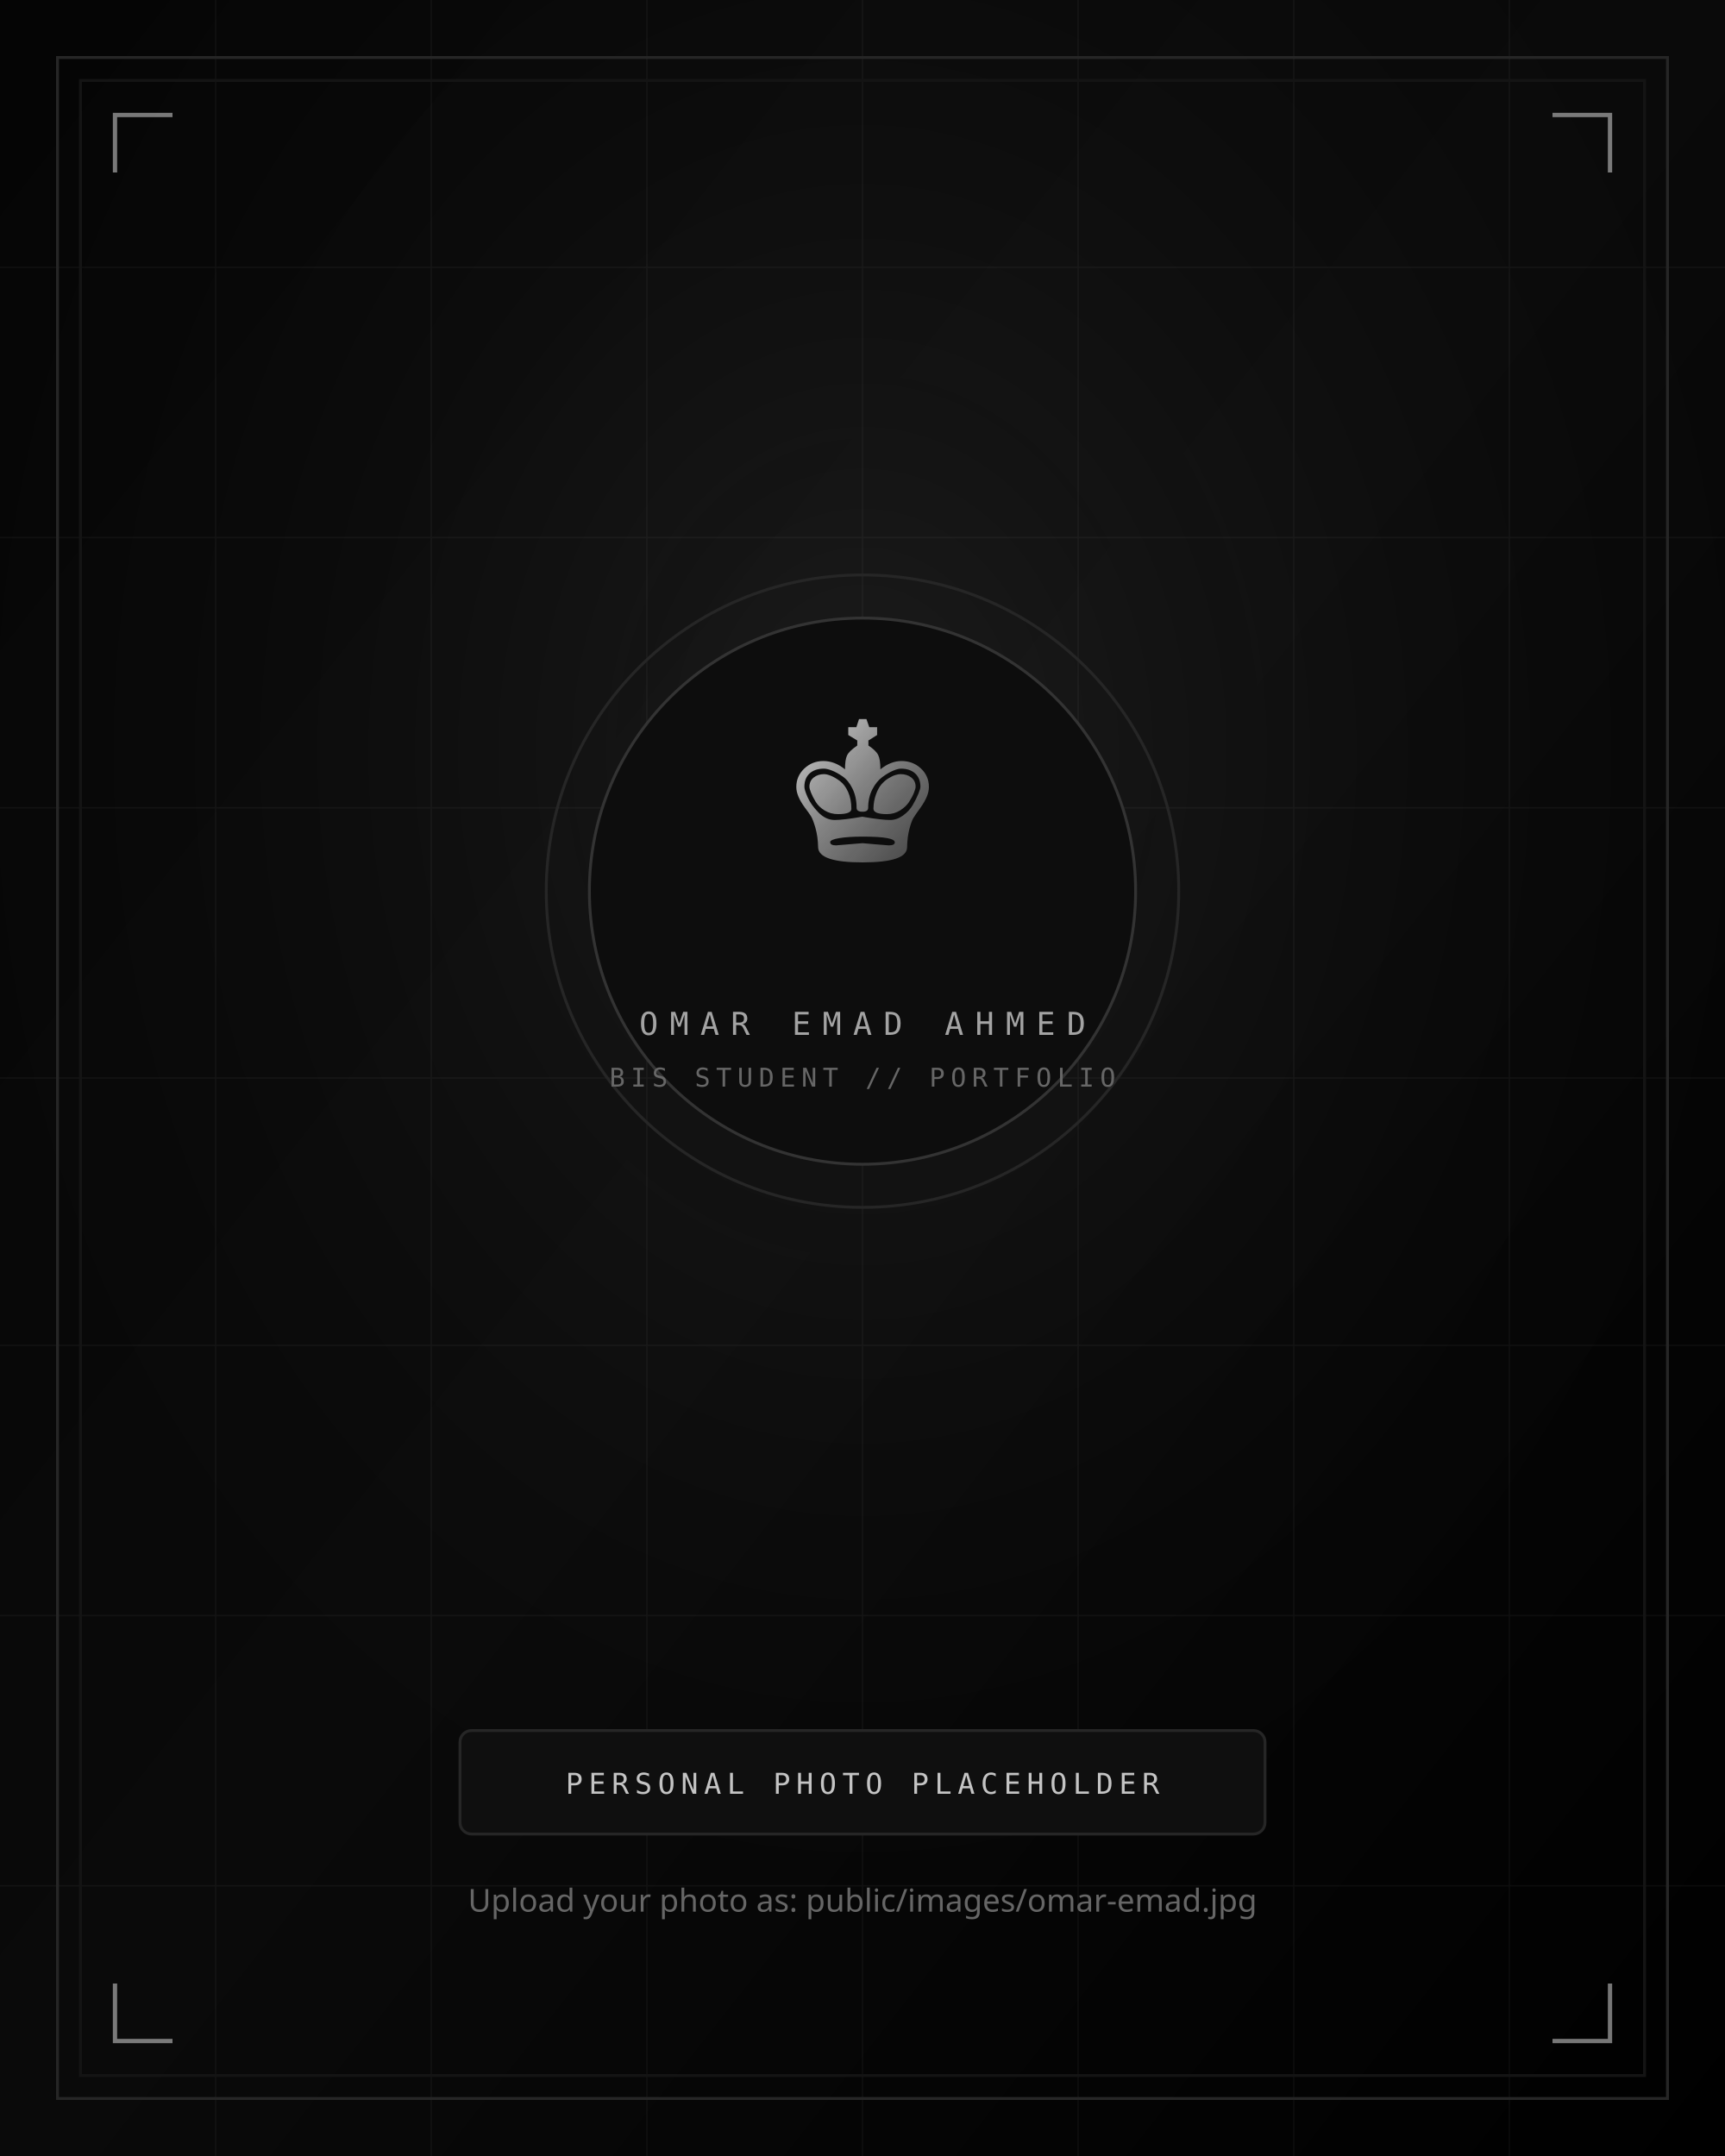
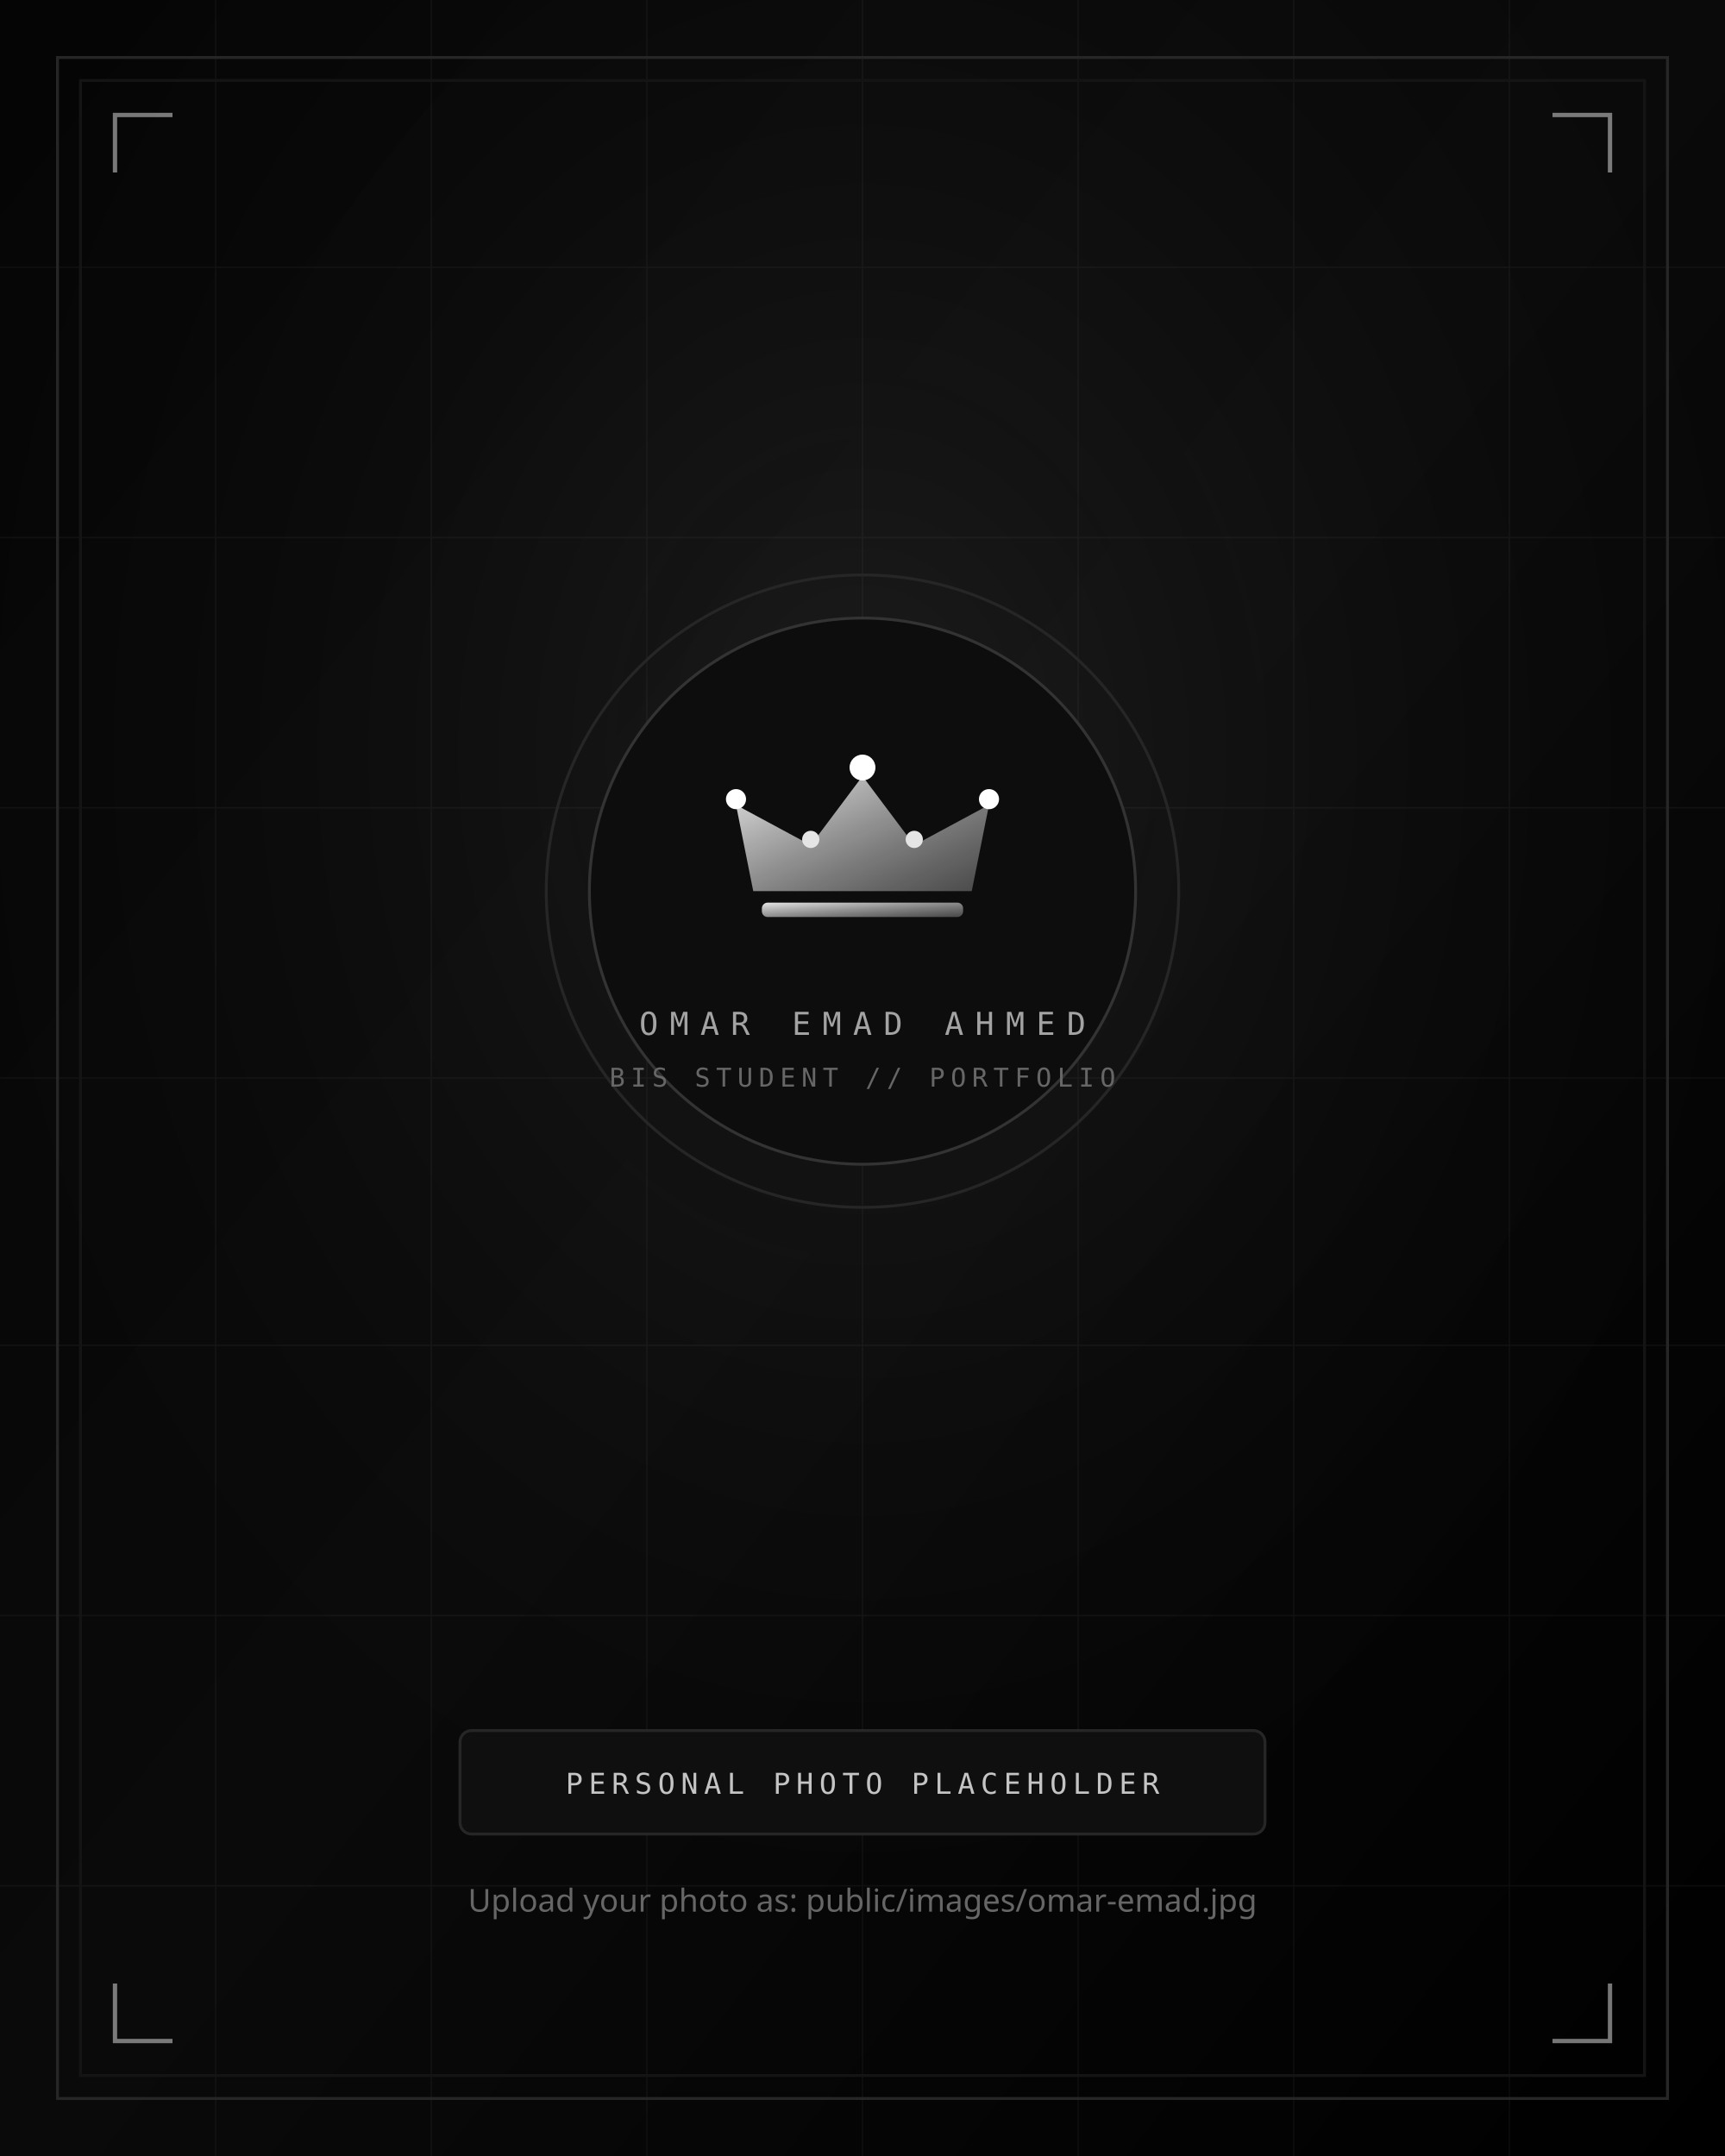
<svg xmlns="http://www.w3.org/2000/svg" viewBox="0 0 600 750" width="100%" height="100%">
  <defs>
    <linearGradient id="bg" x1="0%" y1="0%" x2="100%" y2="100%">
      <stop offset="0%" stop-color="#050505" />
      <stop offset="50%" stop-color="#0a0a0a" />
      <stop offset="100%" stop-color="#000000" />
    </linearGradient>
    <linearGradient id="silverGlow" x1="0%" y1="0%" x2="100%" y2="100%">
      <stop offset="0%" stop-color="#ffffff" stop-opacity="0.9" />
      <stop offset="100%" stop-color="#a3a3a3" stop-opacity="0.4" />
    </linearGradient>
    <radialGradient id="spotlight" cx="50%" cy="35%" r="60%">
      <stop offset="0%" stop-color="#ffffff" stop-opacity="0.08" />
      <stop offset="100%" stop-color="#000000" stop-opacity="0" />
    </radialGradient>
  </defs>
  <rect width="600" height="750" fill="url(#bg)" />
  <rect width="600" height="750" fill="url(#spotlight)" />
  <g opacity="0.04" stroke="#ffffff" stroke-width="0.5">
    <line x1="75" y1="0" x2="75" y2="750" />
    <line x1="150" y1="0" x2="150" y2="750" />
    <line x1="225" y1="0" x2="225" y2="750" />
    <line x1="300" y1="0" x2="300" y2="750" />
    <line x1="375" y1="0" x2="375" y2="750" />
    <line x1="450" y1="0" x2="450" y2="750" />
    <line x1="525" y1="0" x2="525" y2="750" />
    <line x1="0" y1="93" x2="600" y2="93" />
    <line x1="0" y1="187" x2="600" y2="187" />
    <line x1="0" y1="281" x2="600" y2="281" />
    <line x1="0" y1="375" x2="600" y2="375" />
    <line x1="0" y1="468" x2="600" y2="468" />
    <line x1="0" y1="562" x2="600" y2="562" />
    <line x1="0" y1="656" x2="600" y2="656" />
  </g>
  <rect x="20" y="20" width="560" height="710" fill="none" stroke="#262626" stroke-width="1" />
  <rect x="28" y="28" width="544" height="694" fill="none" stroke="#141414" stroke-width="1" />
  <path d="M 40 60 L 40 40 L 60 40" fill="none" stroke="#c4c4c4" stroke-width="1.5" opacity="0.6" />
  <path d="M 560 60 L 560 40 L 540 40" fill="none" stroke="#c4c4c4" stroke-width="1.5" opacity="0.6" />
  <path d="M 40 690 L 40 710 L 60 710" fill="none" stroke="#c4c4c4" stroke-width="1.5" opacity="0.6" />
  <path d="M 560 690 L 560 710 L 540 710" fill="none" stroke="#c4c4c4" stroke-width="1.5" opacity="0.6" />
  <g transform="translate(300, 310)" text-anchor="middle">
    <circle cx="0" cy="0" r="110" fill="none" stroke="#262626" stroke-width="1" />
    <circle cx="0" cy="0" r="95" fill="#0d0d0d" stroke="#333333" stroke-width="1" />
-     <text y="-10" font-family="'Space Grotesk', serif" font-size="76" fill="url(#silverGlow)" opacity="0.9">♚</text>
+     <g transform="translate(0, -10)">
+       <path d="M -38 10 L -44 -20 L -18 -6 L 0 -30 L 18 -6 L 44 -20 L 38 10 Z" fill="url(#silverGlow)" />
+       <rect x="-35" y="14" width="70" height="5" rx="2" fill="url(#silverGlow)" />
+       <circle cx="-44" cy="-22" r="3.5" fill="#FFFFFF" />
+       <circle cx="-18" cy="-8" r="3" fill="#E5E5E5" />
+       <circle cx="0" cy="-33" r="4.5" fill="#FFFFFF" />
+       <circle cx="18" cy="-8" r="3" fill="#E5E5E5" />
+       <circle cx="44" cy="-22" r="3.5" fill="#FFFFFF" />
+     </g>
    <text y="50" font-family="'JetBrains Mono', monospace" font-size="11" letter-spacing="4" fill="#a3a3a3">OMAR EMAD AHMED</text>
    <text y="68" font-family="'JetBrains Mono', monospace" font-size="9" letter-spacing="2" fill="#666666">BIS STUDENT // PORTFOLIO</text>
  </g>
  <g transform="translate(300, 620)" text-anchor="middle">
    <rect x="-140" y="-18" width="280" height="36" rx="4" fill="#0f0f0f" stroke="#262626" stroke-width="1" />
    <text y="4" font-family="'JetBrains Mono', monospace" font-size="10" letter-spacing="2" fill="#c4c4c4">PERSONAL PHOTO PLACEHOLDER</text>
    <text y="45" font-family="'Space Grotesk', sans-serif" font-size="11" fill="#666666">Upload your photo as: public/images/omar-emad.jpg</text>
  </g>
</svg>
